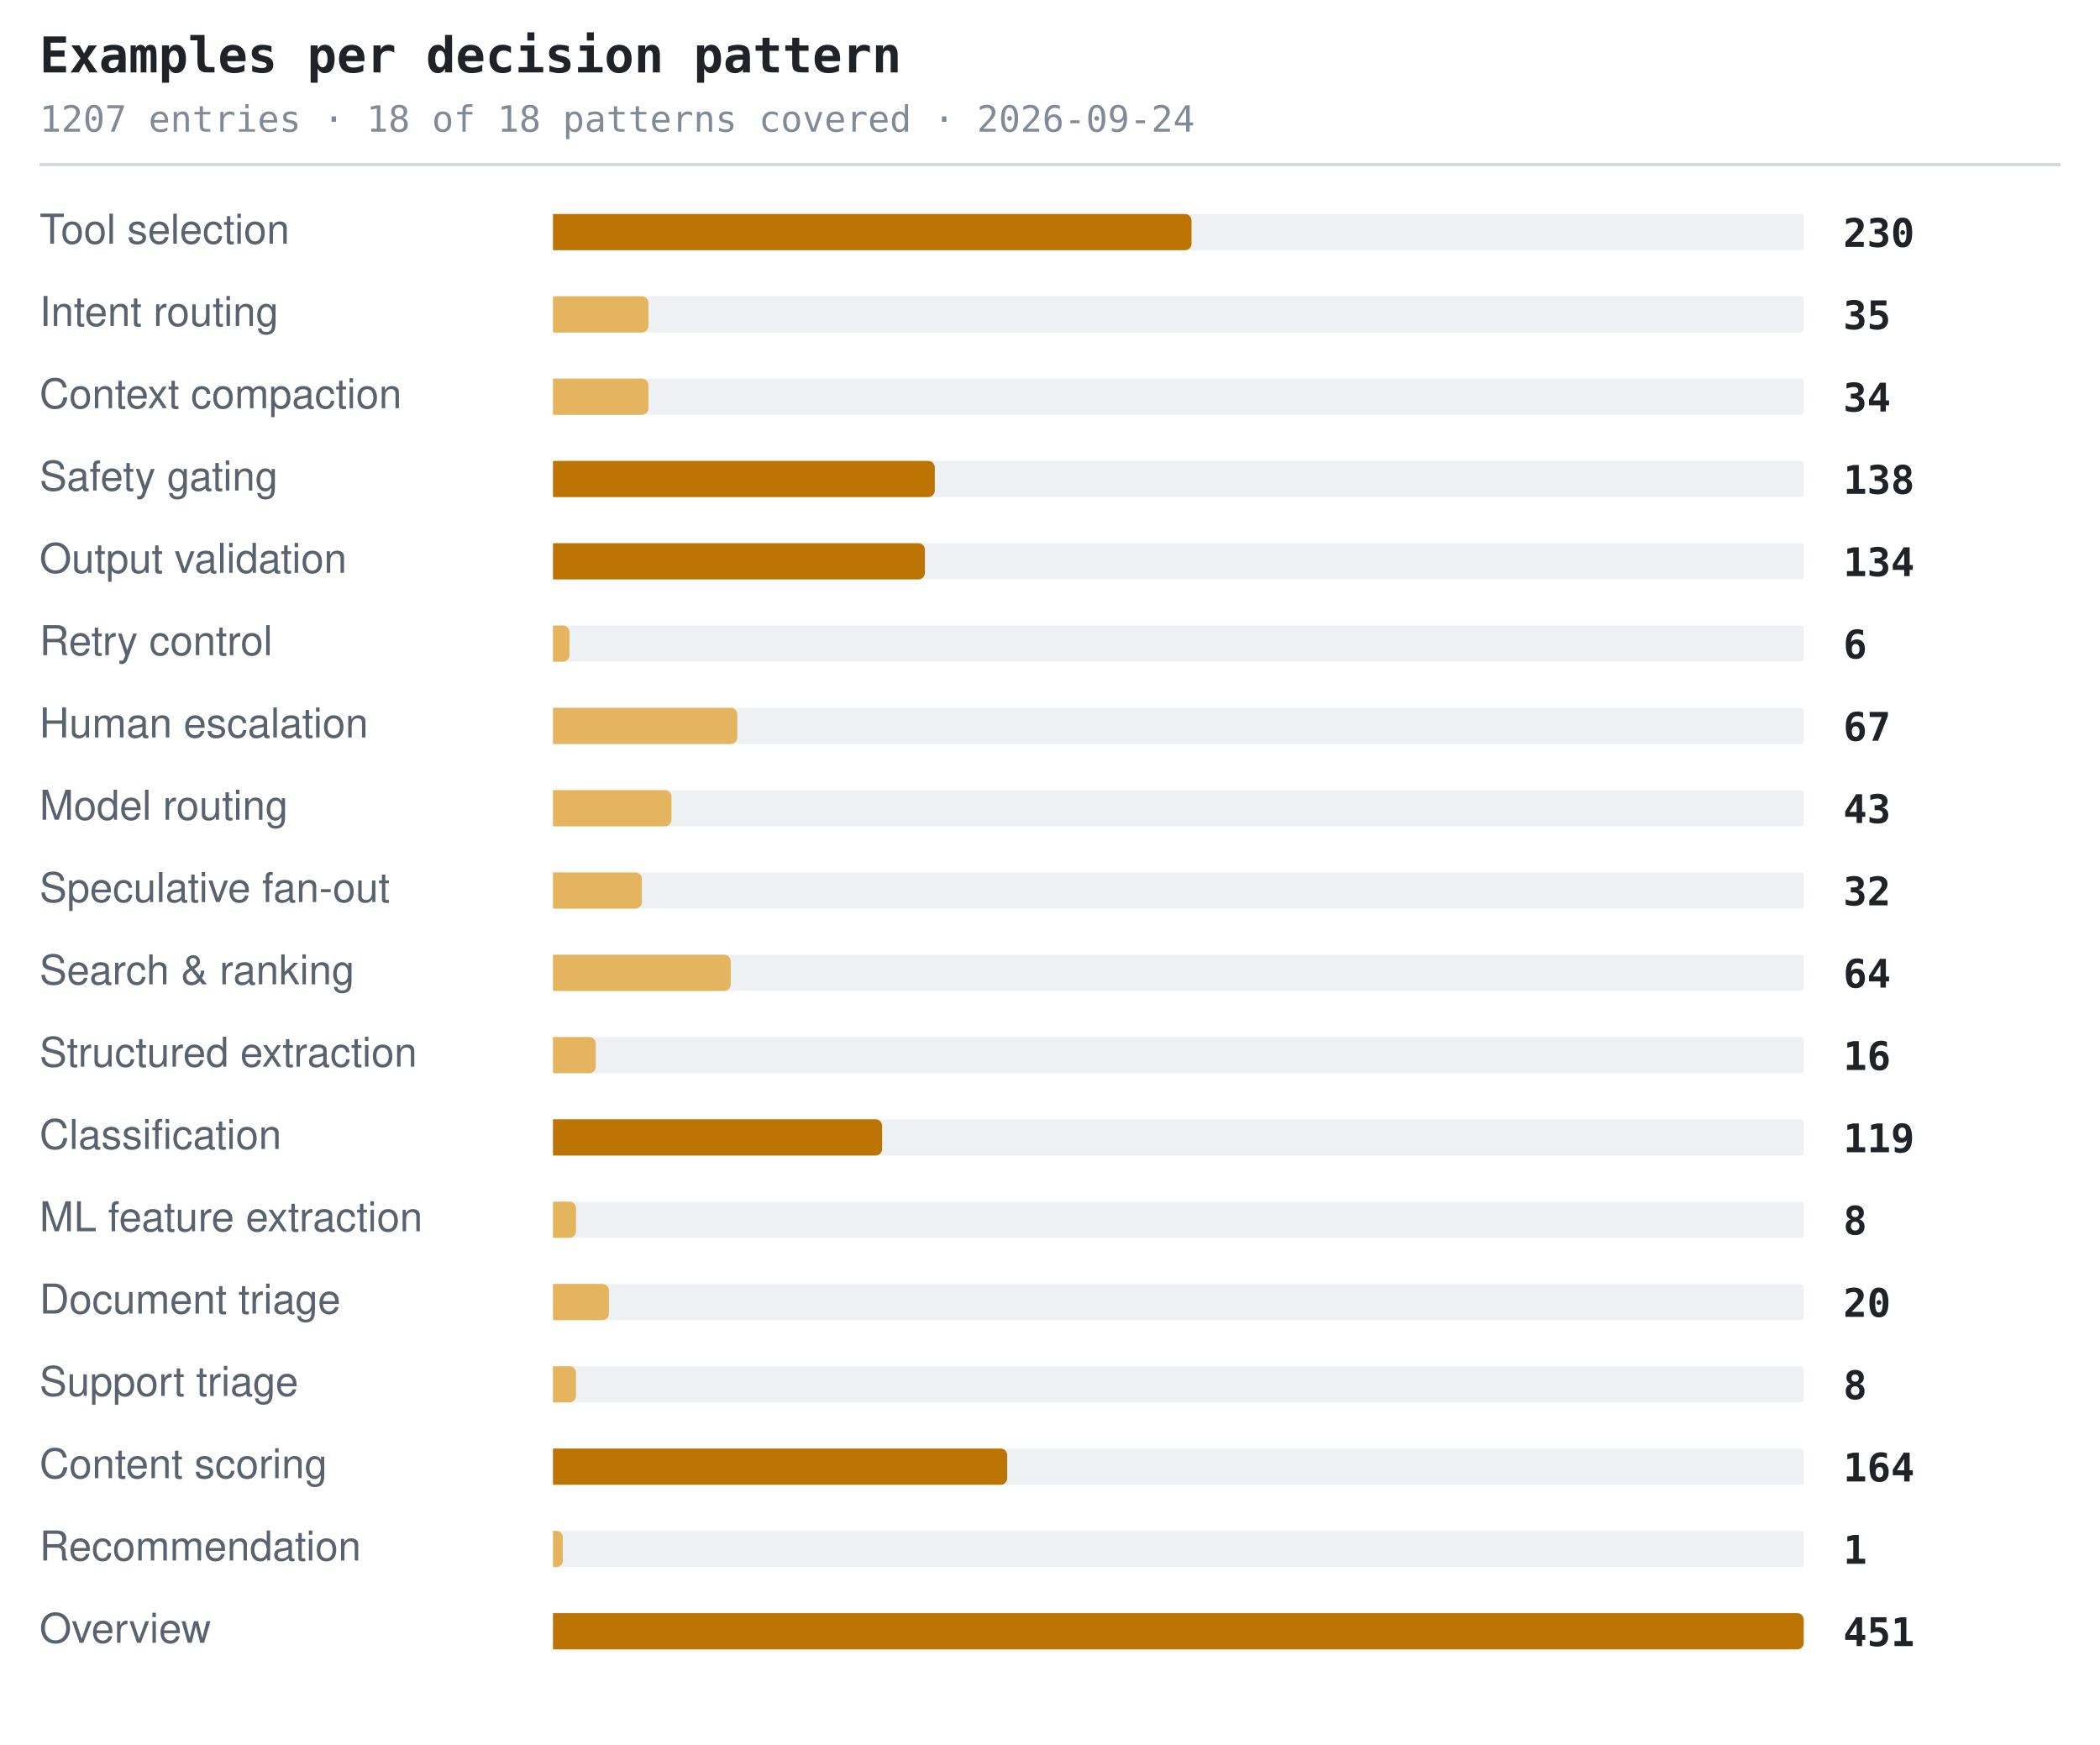
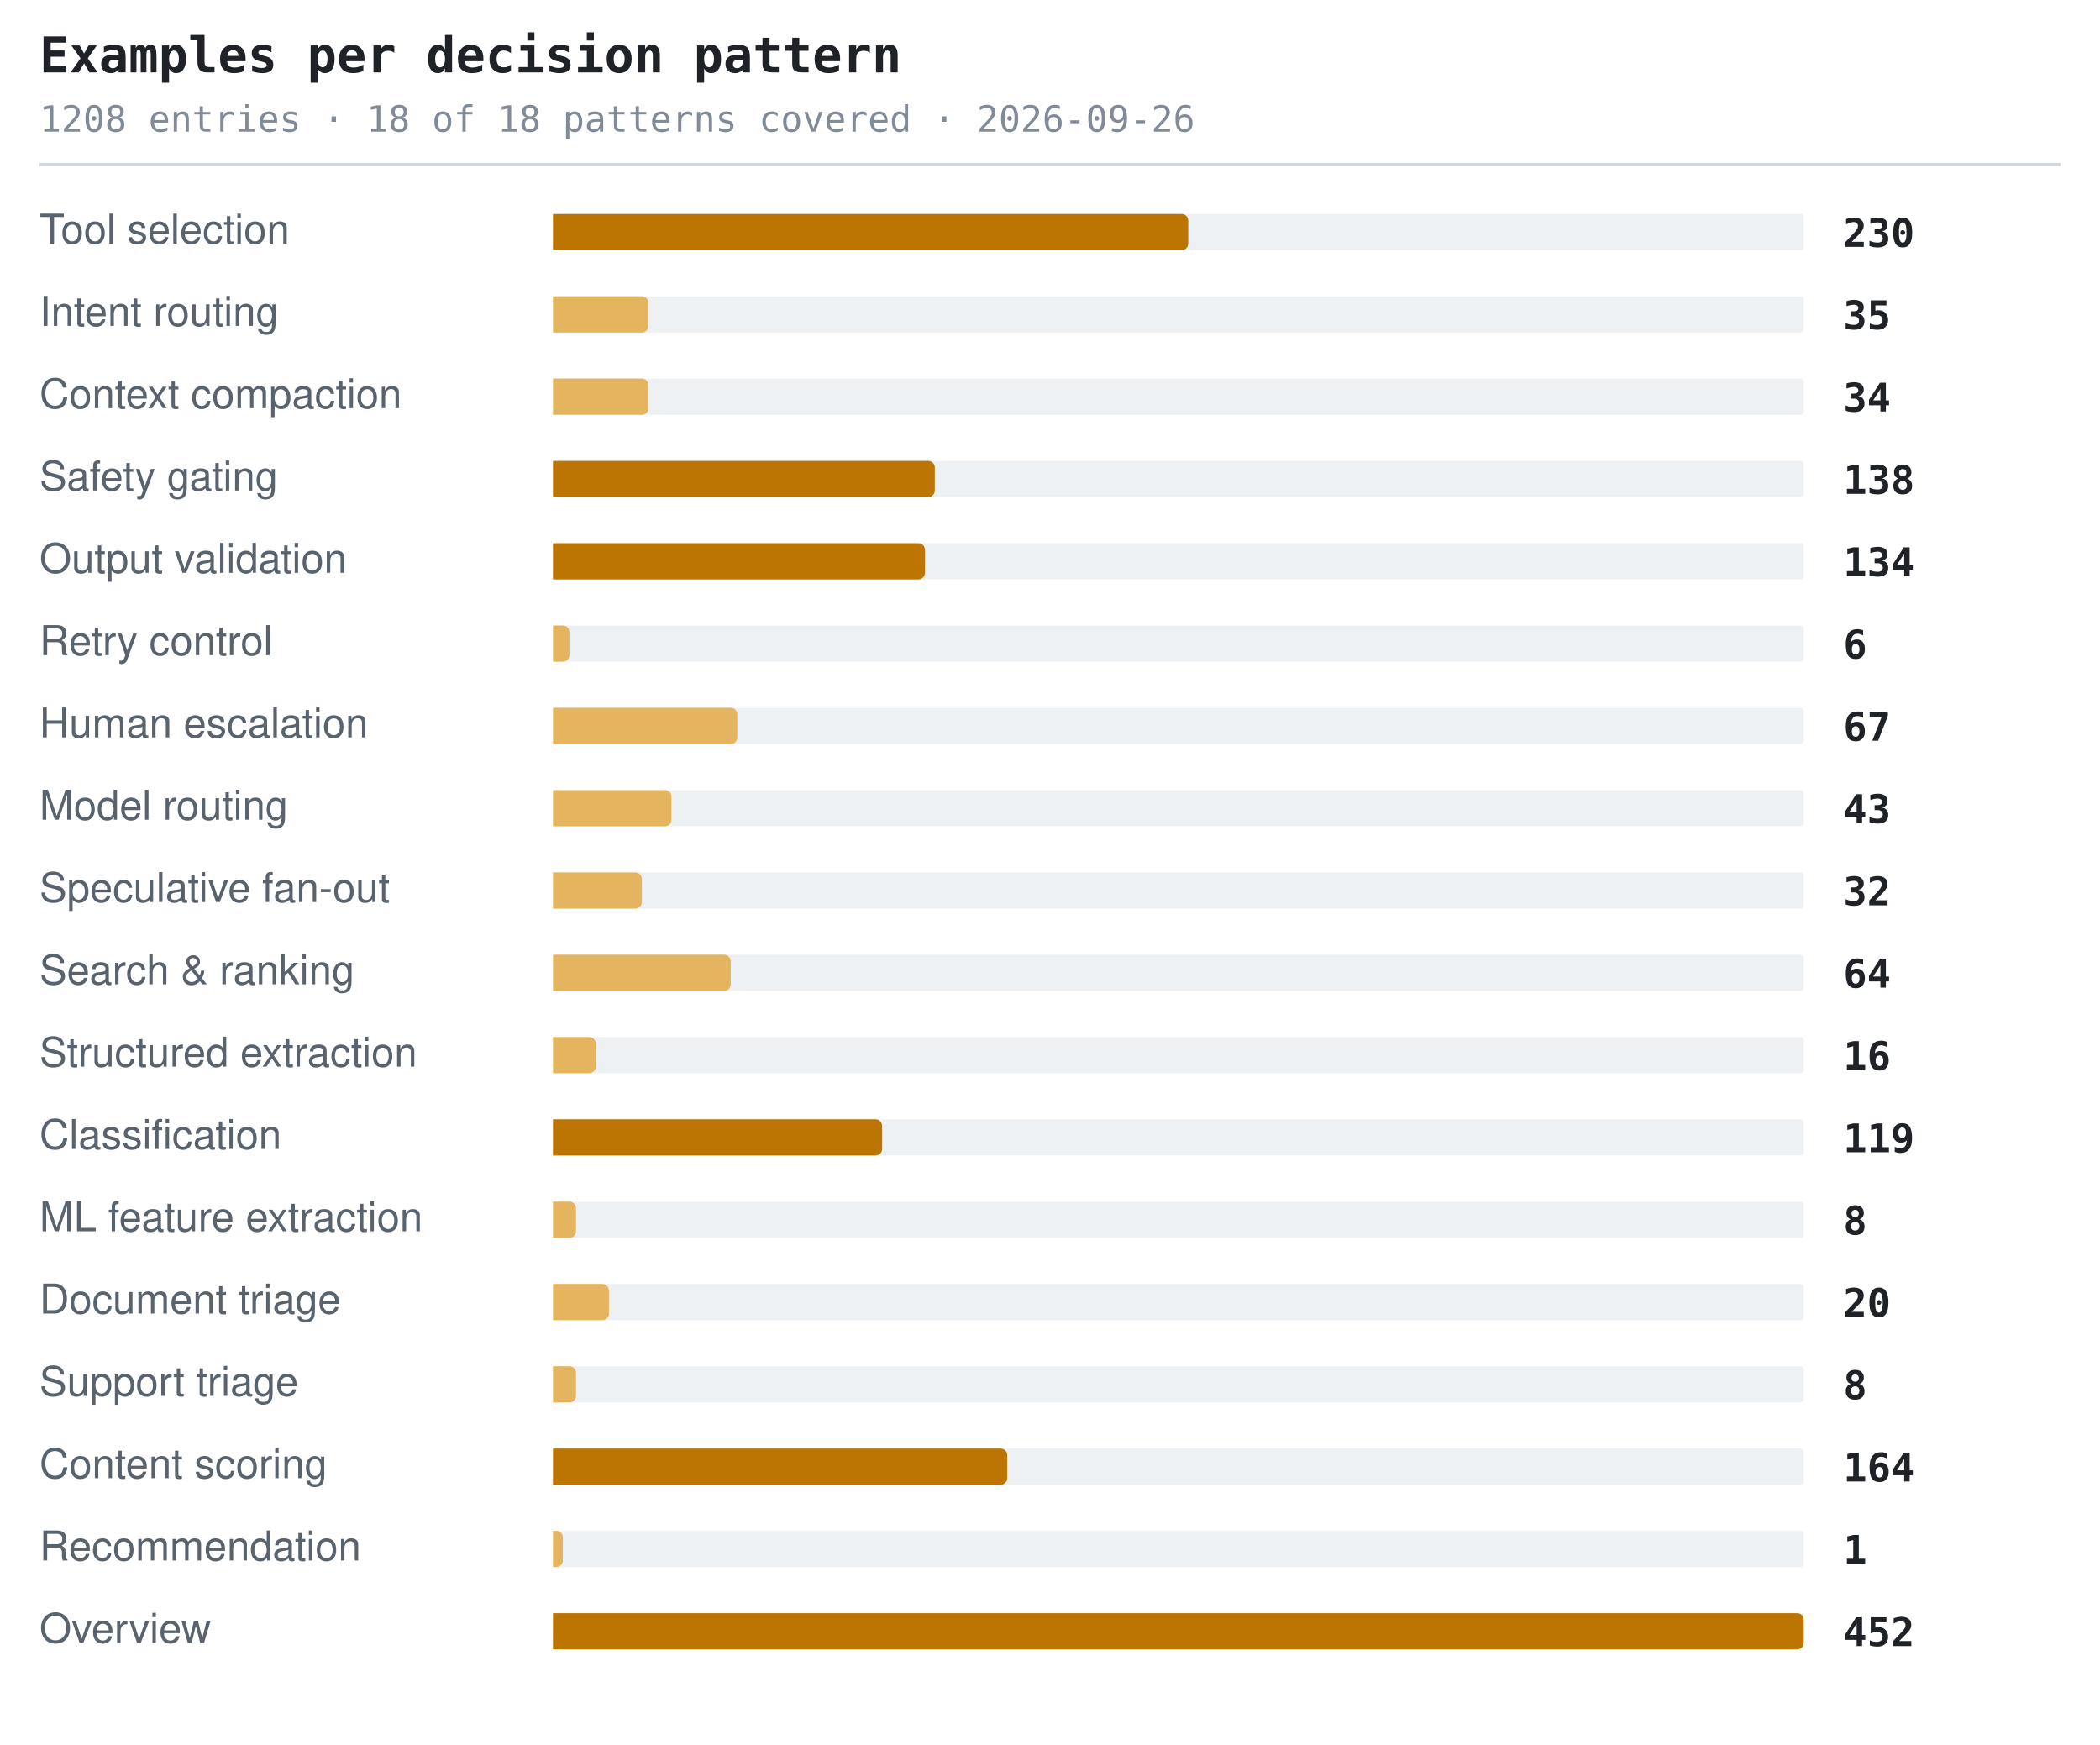
<svg xmlns="http://www.w3.org/2000/svg" width="638" height="530" viewBox="0 0 638 530" role="img" aria-label="Examples per decision pattern">
  <style>.t{font:600 15px ui-monospace,SFMono-Regular,'SF Mono',Menlo,Consolas,monospace;fill:#1f2328}.s{font:11px ui-monospace,SFMono-Regular,'SF Mono',Menlo,Consolas,monospace;fill:#818b98}.l{font:12.5px -apple-system,BlinkMacSystemFont,'Segoe UI',Helvetica,Arial,sans-serif;fill:#59636e}.n{font:600 12px ui-monospace,SFMono-Regular,'SF Mono',Menlo,Consolas,monospace;fill:#1f2328}.g{font:italic 11px -apple-system,BlinkMacSystemFont,'Segoe UI',Helvetica,Arial,sans-serif;fill:#818b98}</style>
  <text x="12" y="22" class="t">Examples per decision pattern</text>
-   <text x="12" y="40" class="s">1207 entries · 18 of 18 patterns covered · 2026-09-24</text>
+   <text x="12" y="40" class="s">1208 entries · 18 of 18 patterns covered · 2026-09-26</text>
  <line x1="12" y1="50" x2="626" y2="50" stroke="#d1d9e0" stroke-width="1" />
  <text x="12" y="74" class="l">Tool selection</text>
  <rect x="168" y="65" width="380" height="11" rx="1" fill="#eef1f4" />
-   <path d="M168 65h192a2 2 0 0 1 2 2v7a2 2 0 0 1-2 2h-192z" fill="#bc7503" />
+   <path d="M168 65h191a2 2 0 0 1 2 2v7a2 2 0 0 1-2 2h-191z" fill="#bc7503" />
  <text x="560" y="75" class="n">230</text>
  <text x="12" y="99" class="l">Intent routing</text>
  <rect x="168" y="90" width="380" height="11" rx="1" fill="#eef1f4" />
  <path d="M168 90h27a2 2 0 0 1 2 2v7a2 2 0 0 1-2 2h-27z" fill="#e5b45f" />
  <text x="560" y="100" class="n">35</text>
  <text x="12" y="124" class="l">Context compaction</text>
  <rect x="168" y="115" width="380" height="11" rx="1" fill="#eef1f4" />
  <path d="M168 115h27a2 2 0 0 1 2 2v7a2 2 0 0 1-2 2h-27z" fill="#e5b45f" />
  <text x="560" y="125" class="n">34</text>
  <text x="12" y="149" class="l">Safety gating</text>
  <rect x="168" y="140" width="380" height="11" rx="1" fill="#eef1f4" />
  <path d="M168 140h114a2 2 0 0 1 2 2v7a2 2 0 0 1-2 2h-114z" fill="#bc7503" />
  <text x="560" y="150" class="n">138</text>
  <text x="12" y="174" class="l">Output validation</text>
  <rect x="168" y="165" width="380" height="11" rx="1" fill="#eef1f4" />
  <path d="M168 165h111a2 2 0 0 1 2 2v7a2 2 0 0 1-2 2h-111z" fill="#bc7503" />
  <text x="560" y="175" class="n">134</text>
  <text x="12" y="199" class="l">Retry control</text>
  <rect x="168" y="190" width="380" height="11" rx="1" fill="#eef1f4" />
  <path d="M168 190h3a2 2 0 0 1 2 2v7a2 2 0 0 1-2 2h-3z" fill="#e5b45f" />
  <text x="560" y="200" class="n">6</text>
  <text x="12" y="224" class="l">Human escalation</text>
  <rect x="168" y="215" width="380" height="11" rx="1" fill="#eef1f4" />
  <path d="M168 215h54a2 2 0 0 1 2 2v7a2 2 0 0 1-2 2h-54z" fill="#e5b45f" />
  <text x="560" y="225" class="n">67</text>
  <text x="12" y="249" class="l">Model routing</text>
  <rect x="168" y="240" width="380" height="11" rx="1" fill="#eef1f4" />
  <path d="M168 240h34a2 2 0 0 1 2 2v7a2 2 0 0 1-2 2h-34z" fill="#e5b45f" />
  <text x="560" y="250" class="n">43</text>
  <text x="12" y="274" class="l">Speculative fan-out</text>
  <rect x="168" y="265" width="380" height="11" rx="1" fill="#eef1f4" />
  <path d="M168 265h25a2 2 0 0 1 2 2v7a2 2 0 0 1-2 2h-25z" fill="#e5b45f" />
  <text x="560" y="275" class="n">32</text>
  <text x="12" y="299" class="l">Search &amp; ranking</text>
  <rect x="168" y="290" width="380" height="11" rx="1" fill="#eef1f4" />
  <path d="M168 290h52a2 2 0 0 1 2 2v7a2 2 0 0 1-2 2h-52z" fill="#e5b45f" />
  <text x="560" y="300" class="n">64</text>
  <text x="12" y="324" class="l">Structured extraction</text>
  <rect x="168" y="315" width="380" height="11" rx="1" fill="#eef1f4" />
  <path d="M168 315h11a2 2 0 0 1 2 2v7a2 2 0 0 1-2 2h-11z" fill="#e5b45f" />
  <text x="560" y="325" class="n">16</text>
  <text x="12" y="349" class="l">Classification</text>
  <rect x="168" y="340" width="380" height="11" rx="1" fill="#eef1f4" />
  <path d="M168 340h98a2 2 0 0 1 2 2v7a2 2 0 0 1-2 2h-98z" fill="#bc7503" />
  <text x="560" y="350" class="n">119</text>
  <text x="12" y="374" class="l">ML feature extraction</text>
  <rect x="168" y="365" width="380" height="11" rx="1" fill="#eef1f4" />
  <path d="M168 365h5a2 2 0 0 1 2 2v7a2 2 0 0 1-2 2h-5z" fill="#e5b45f" />
  <text x="560" y="375" class="n">8</text>
  <text x="12" y="399" class="l">Document triage</text>
  <rect x="168" y="390" width="380" height="11" rx="1" fill="#eef1f4" />
  <path d="M168 390h15a2 2 0 0 1 2 2v7a2 2 0 0 1-2 2h-15z" fill="#e5b45f" />
  <text x="560" y="400" class="n">20</text>
  <text x="12" y="424" class="l">Support triage</text>
  <rect x="168" y="415" width="380" height="11" rx="1" fill="#eef1f4" />
  <path d="M168 415h5a2 2 0 0 1 2 2v7a2 2 0 0 1-2 2h-5z" fill="#e5b45f" />
  <text x="560" y="425" class="n">8</text>
  <text x="12" y="449" class="l">Content scoring</text>
  <rect x="168" y="440" width="380" height="11" rx="1" fill="#eef1f4" />
  <path d="M168 440h136a2 2 0 0 1 2 2v7a2 2 0 0 1-2 2h-136z" fill="#bc7503" />
  <text x="560" y="450" class="n">164</text>
  <text x="12" y="474" class="l">Recommendation</text>
  <rect x="168" y="465" width="380" height="11" rx="1" fill="#eef1f4" />
  <path d="M168 465h1a2 2 0 0 1 2 2v7a2 2 0 0 1-2 2h-1z" fill="#e5b45f" />
  <text x="560" y="475" class="n">1</text>
  <text x="12" y="499" class="l">Overview</text>
  <rect x="168" y="490" width="380" height="11" rx="1" fill="#eef1f4" />
  <path d="M168 490h378a2 2 0 0 1 2 2v7a2 2 0 0 1-2 2h-378z" fill="#bc7503" />
-   <text x="560" y="500" class="n">451</text>
+   <text x="560" y="500" class="n">452</text>
</svg>
